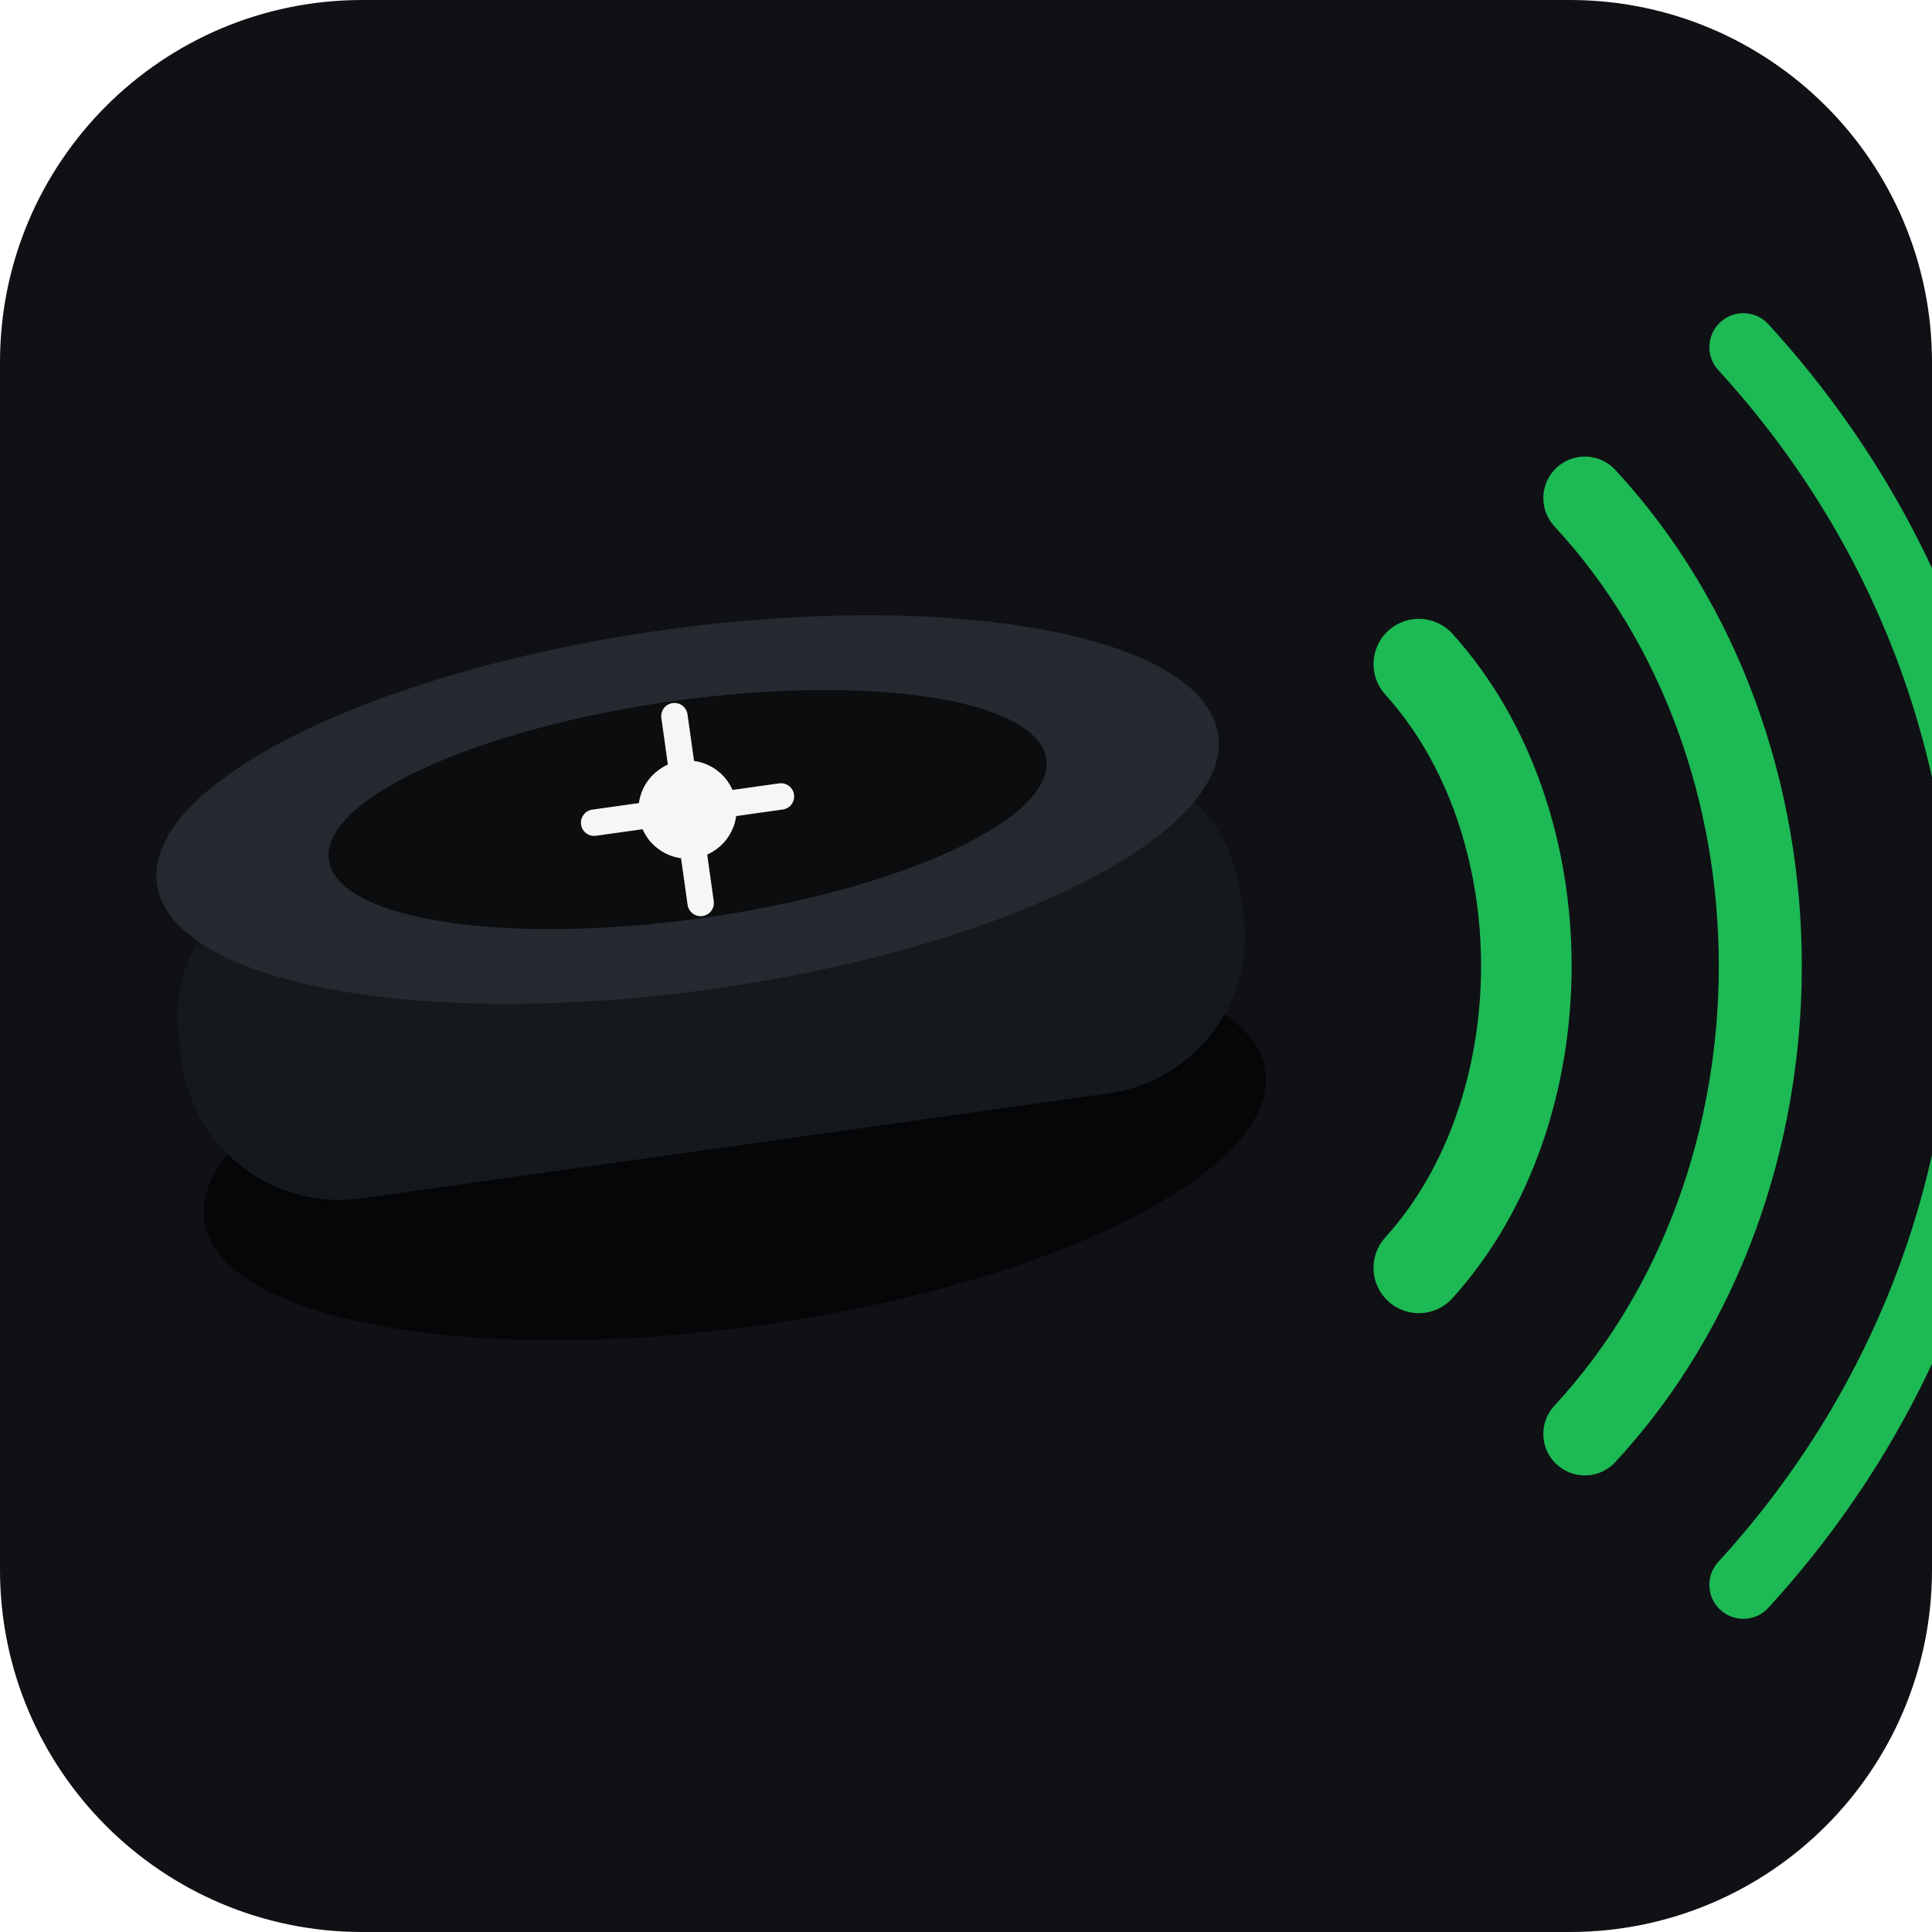
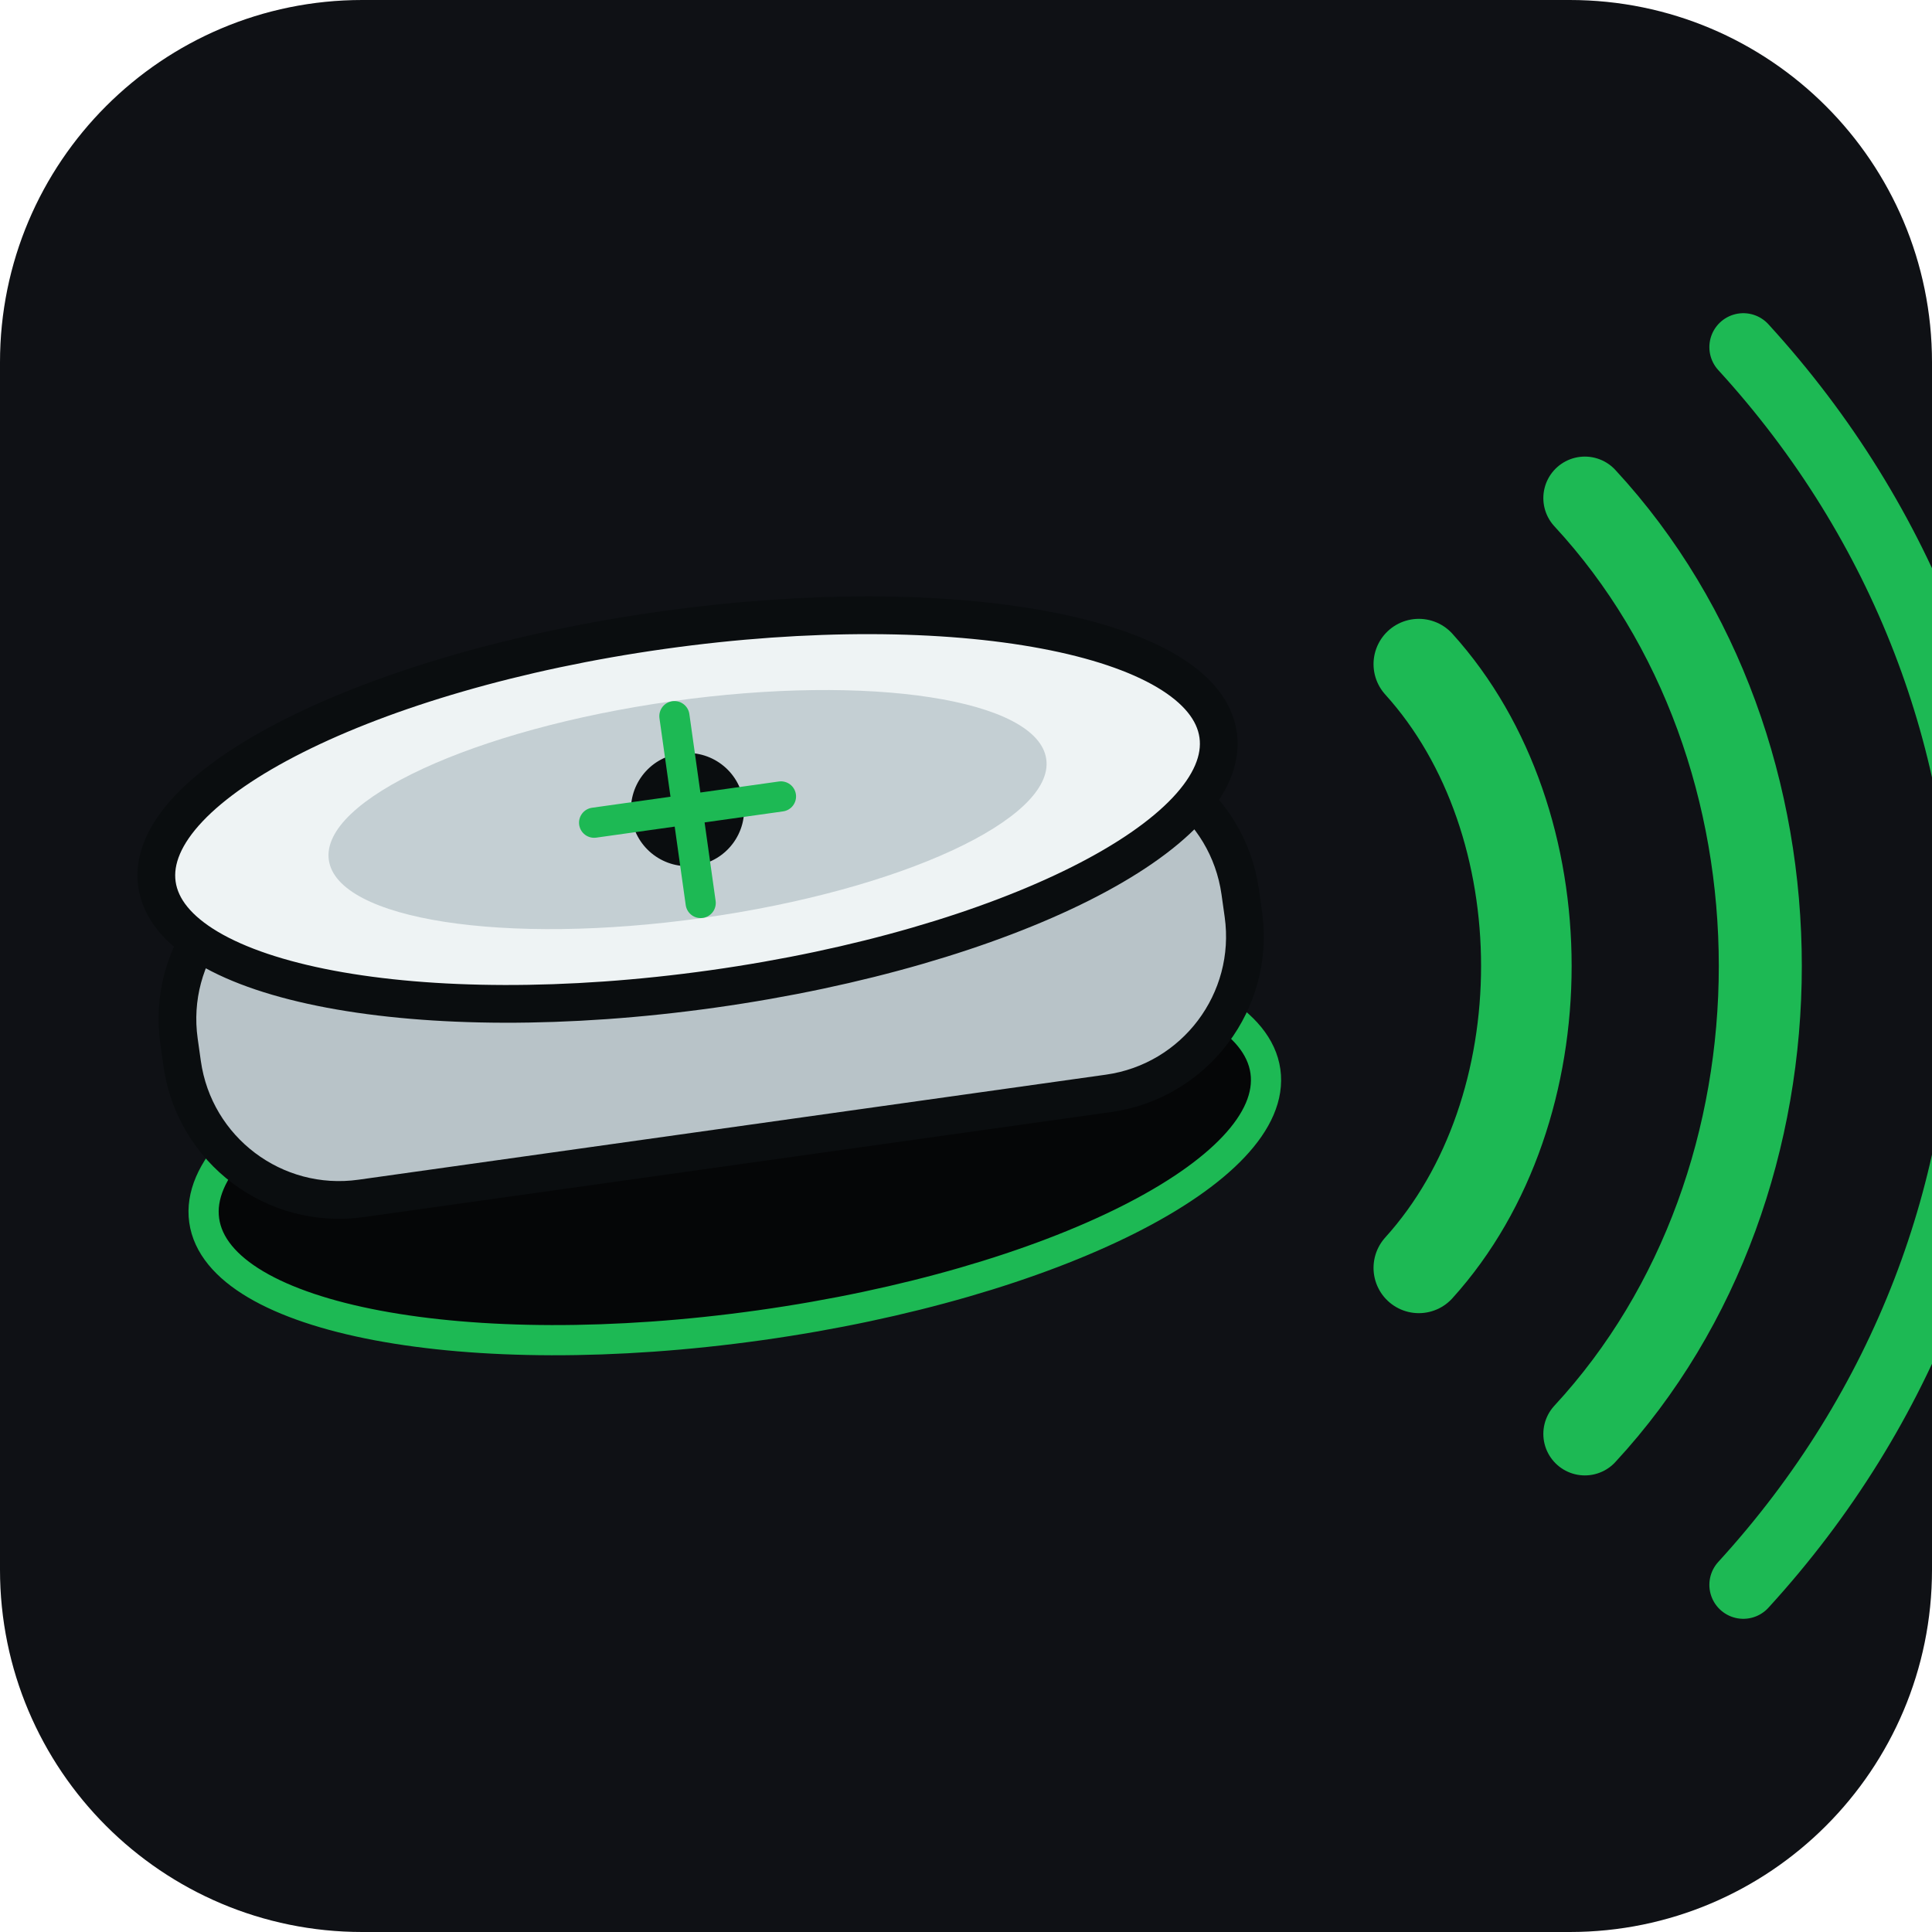
<svg xmlns="http://www.w3.org/2000/svg" viewBox="0 0 512 512" role="img" aria-labelledby="title desc">
  <rect width="512" height="512" rx="96" fill="#0f1115" />
  <g fill="none" stroke="#1db954" stroke-linecap="round">
    <path d="M376 176c38 42 38 118 0 160" stroke-width="24" />
    <path d="M420 132c62 67 62 181 0 248" stroke-width="22" />
    <path d="M462 92c86 94 86 234 0 328" stroke-width="18" />
  </g>
  <g transform="rotate(-8 190 270)">
-     <ellipse cx="190" cy="304" rx="142" ry="48" fill="#050607" />
-     <rect x="48" y="214" width="284" height="90" rx="42" fill="#15191d" />
-     <ellipse cx="190" cy="214" rx="142" ry="48" fill="#242a30" />
-     <ellipse cx="190" cy="214" rx="96" ry="29" fill="#0b0d0f" />
-     <circle cx="190" cy="214" r="13" fill="#f4f7f5" />
-     <path d="M165 214h50M190 189v50" stroke="#f4f7f5" stroke-width="7" stroke-linecap="round" />
+     <ellipse cx="190" cy="304" rx="142" ry="48" fill="#050607" stroke="#1db954" stroke-width="8" />
+     <rect x="48" y="214" width="284" height="90" rx="42" fill="#b8c3c8" stroke="#0a0d0f" stroke-width="10" />
+     <ellipse cx="190" cy="214" rx="142" ry="48" fill="#eef3f4" stroke="#0a0d0f" stroke-width="10" />
+     <ellipse cx="190" cy="214" rx="96" ry="29" fill="#c4cfd3" />
+     <circle cx="190" cy="214" r="15" fill="#0a0d0f" />
+     <path d="M165 214h50M190 189v50" stroke="#1db954" stroke-width="8" stroke-linecap="round" />
  </g>
</svg>
